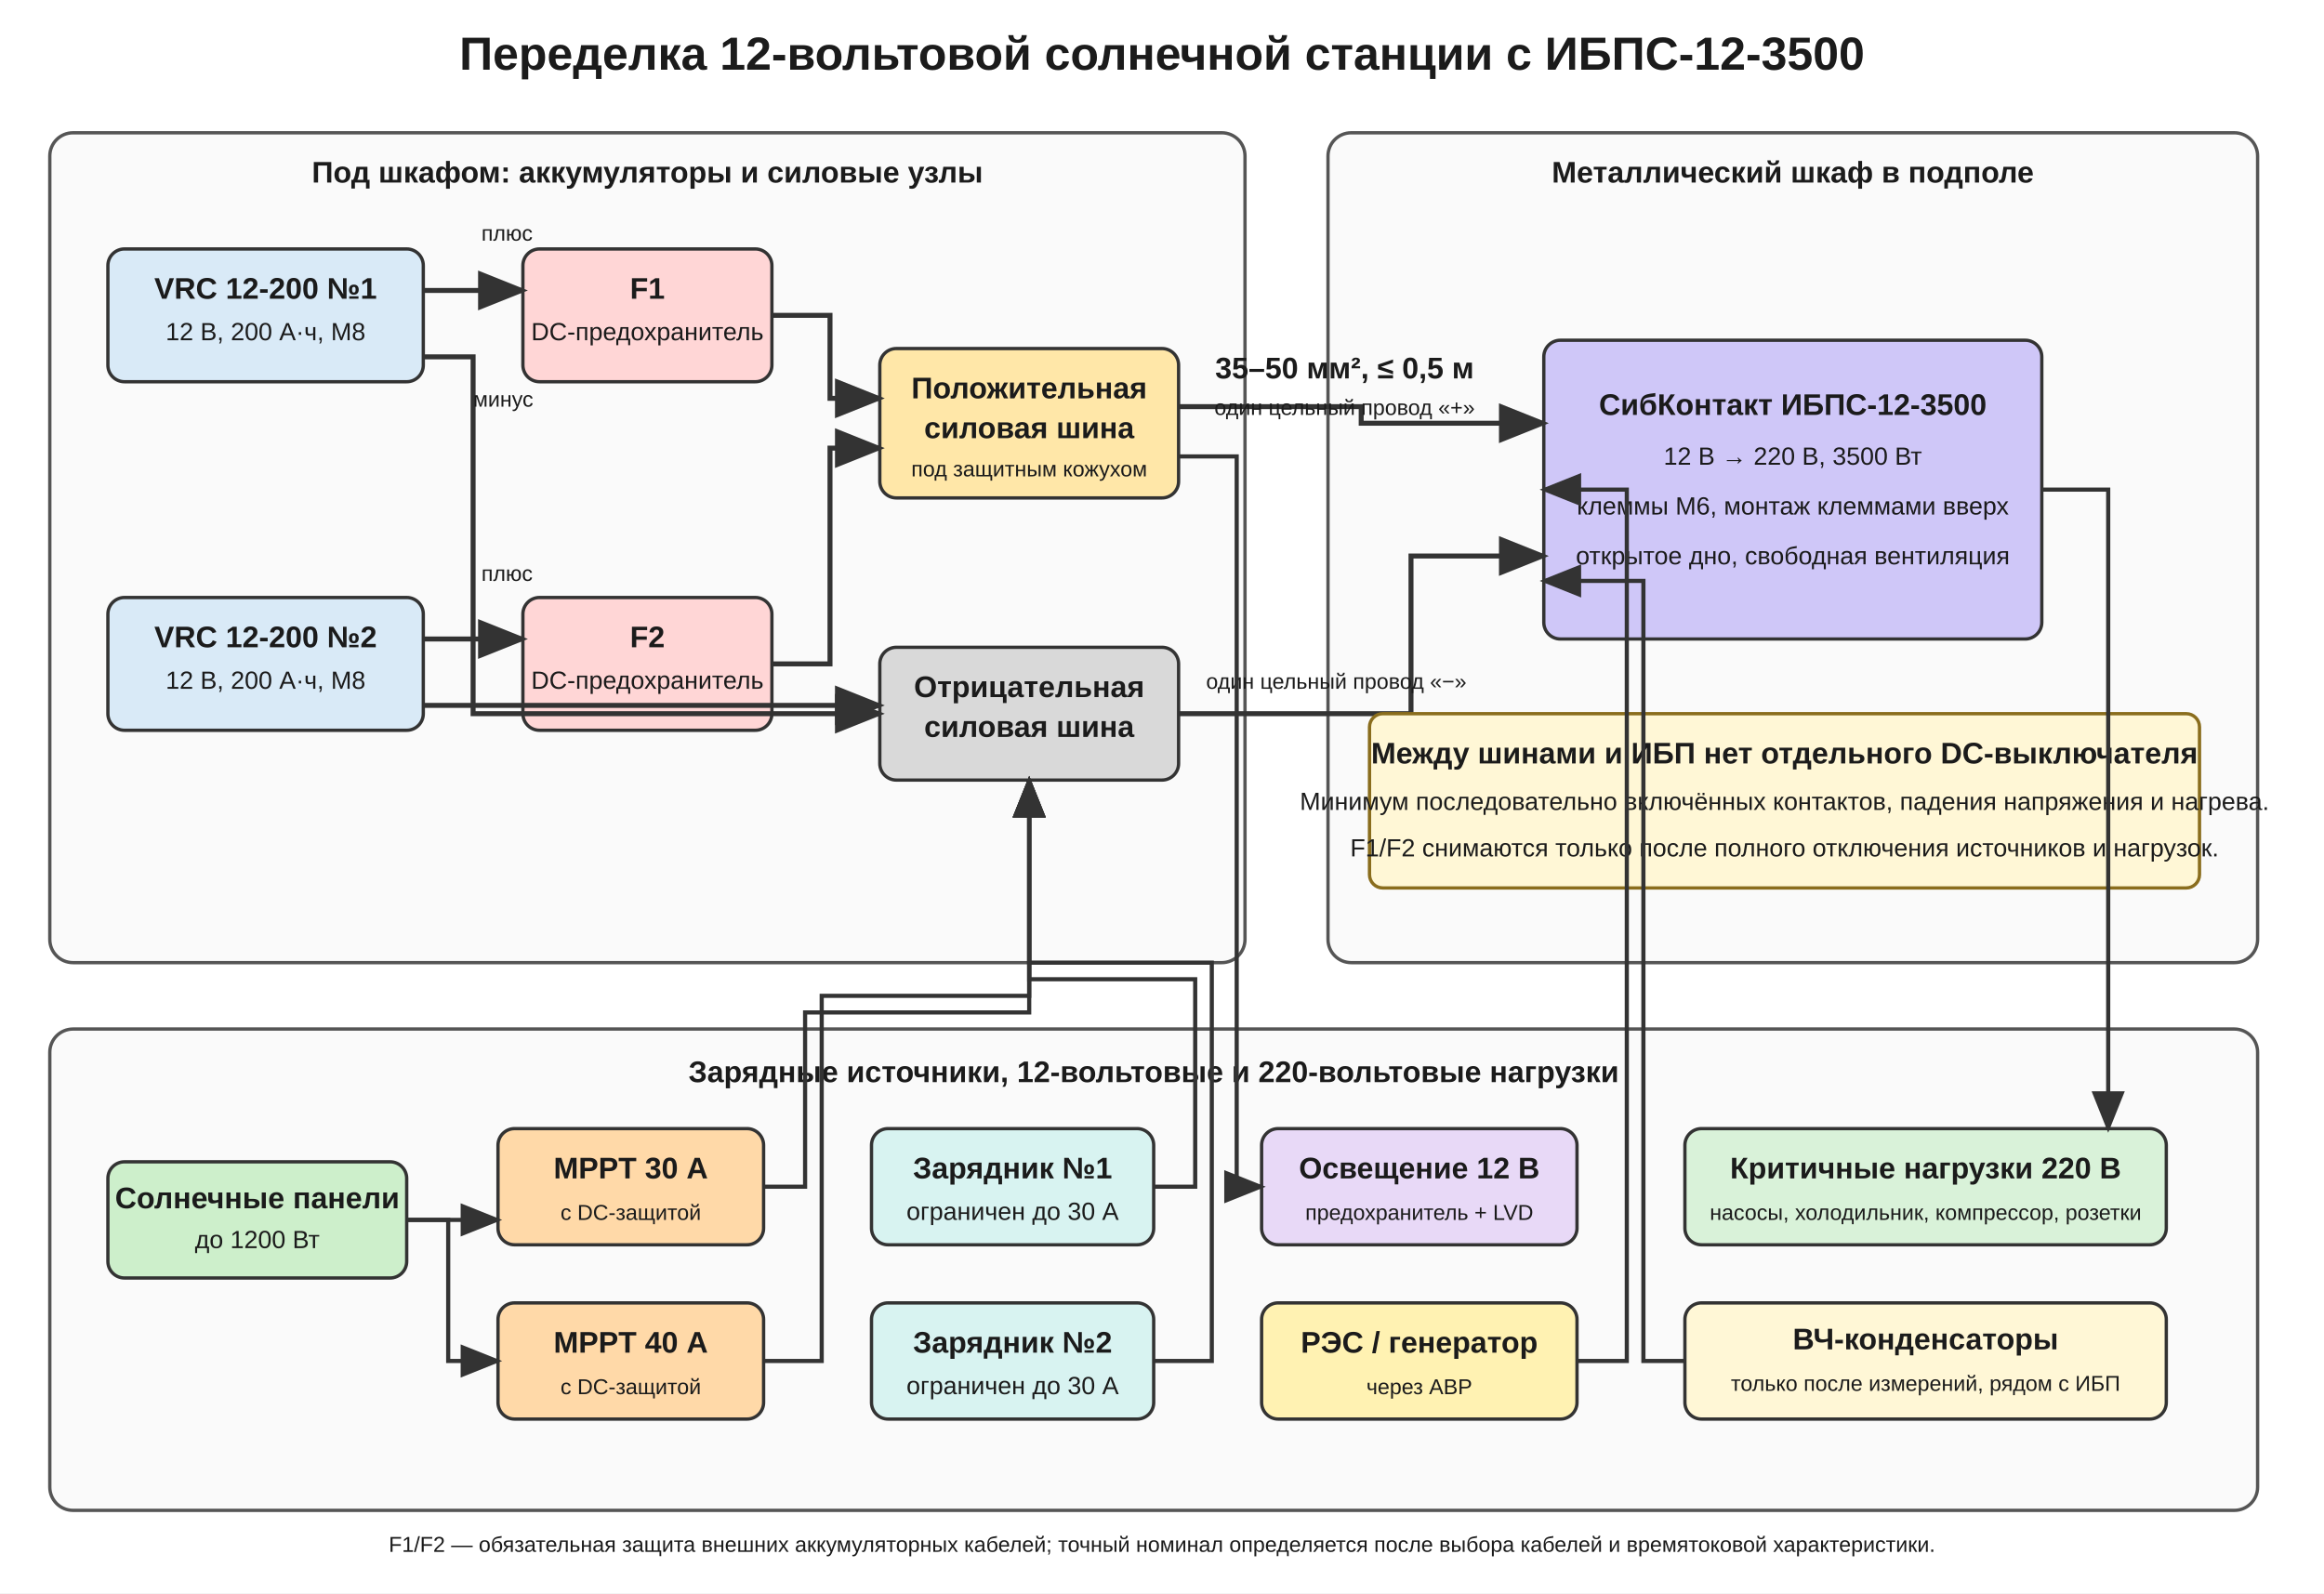
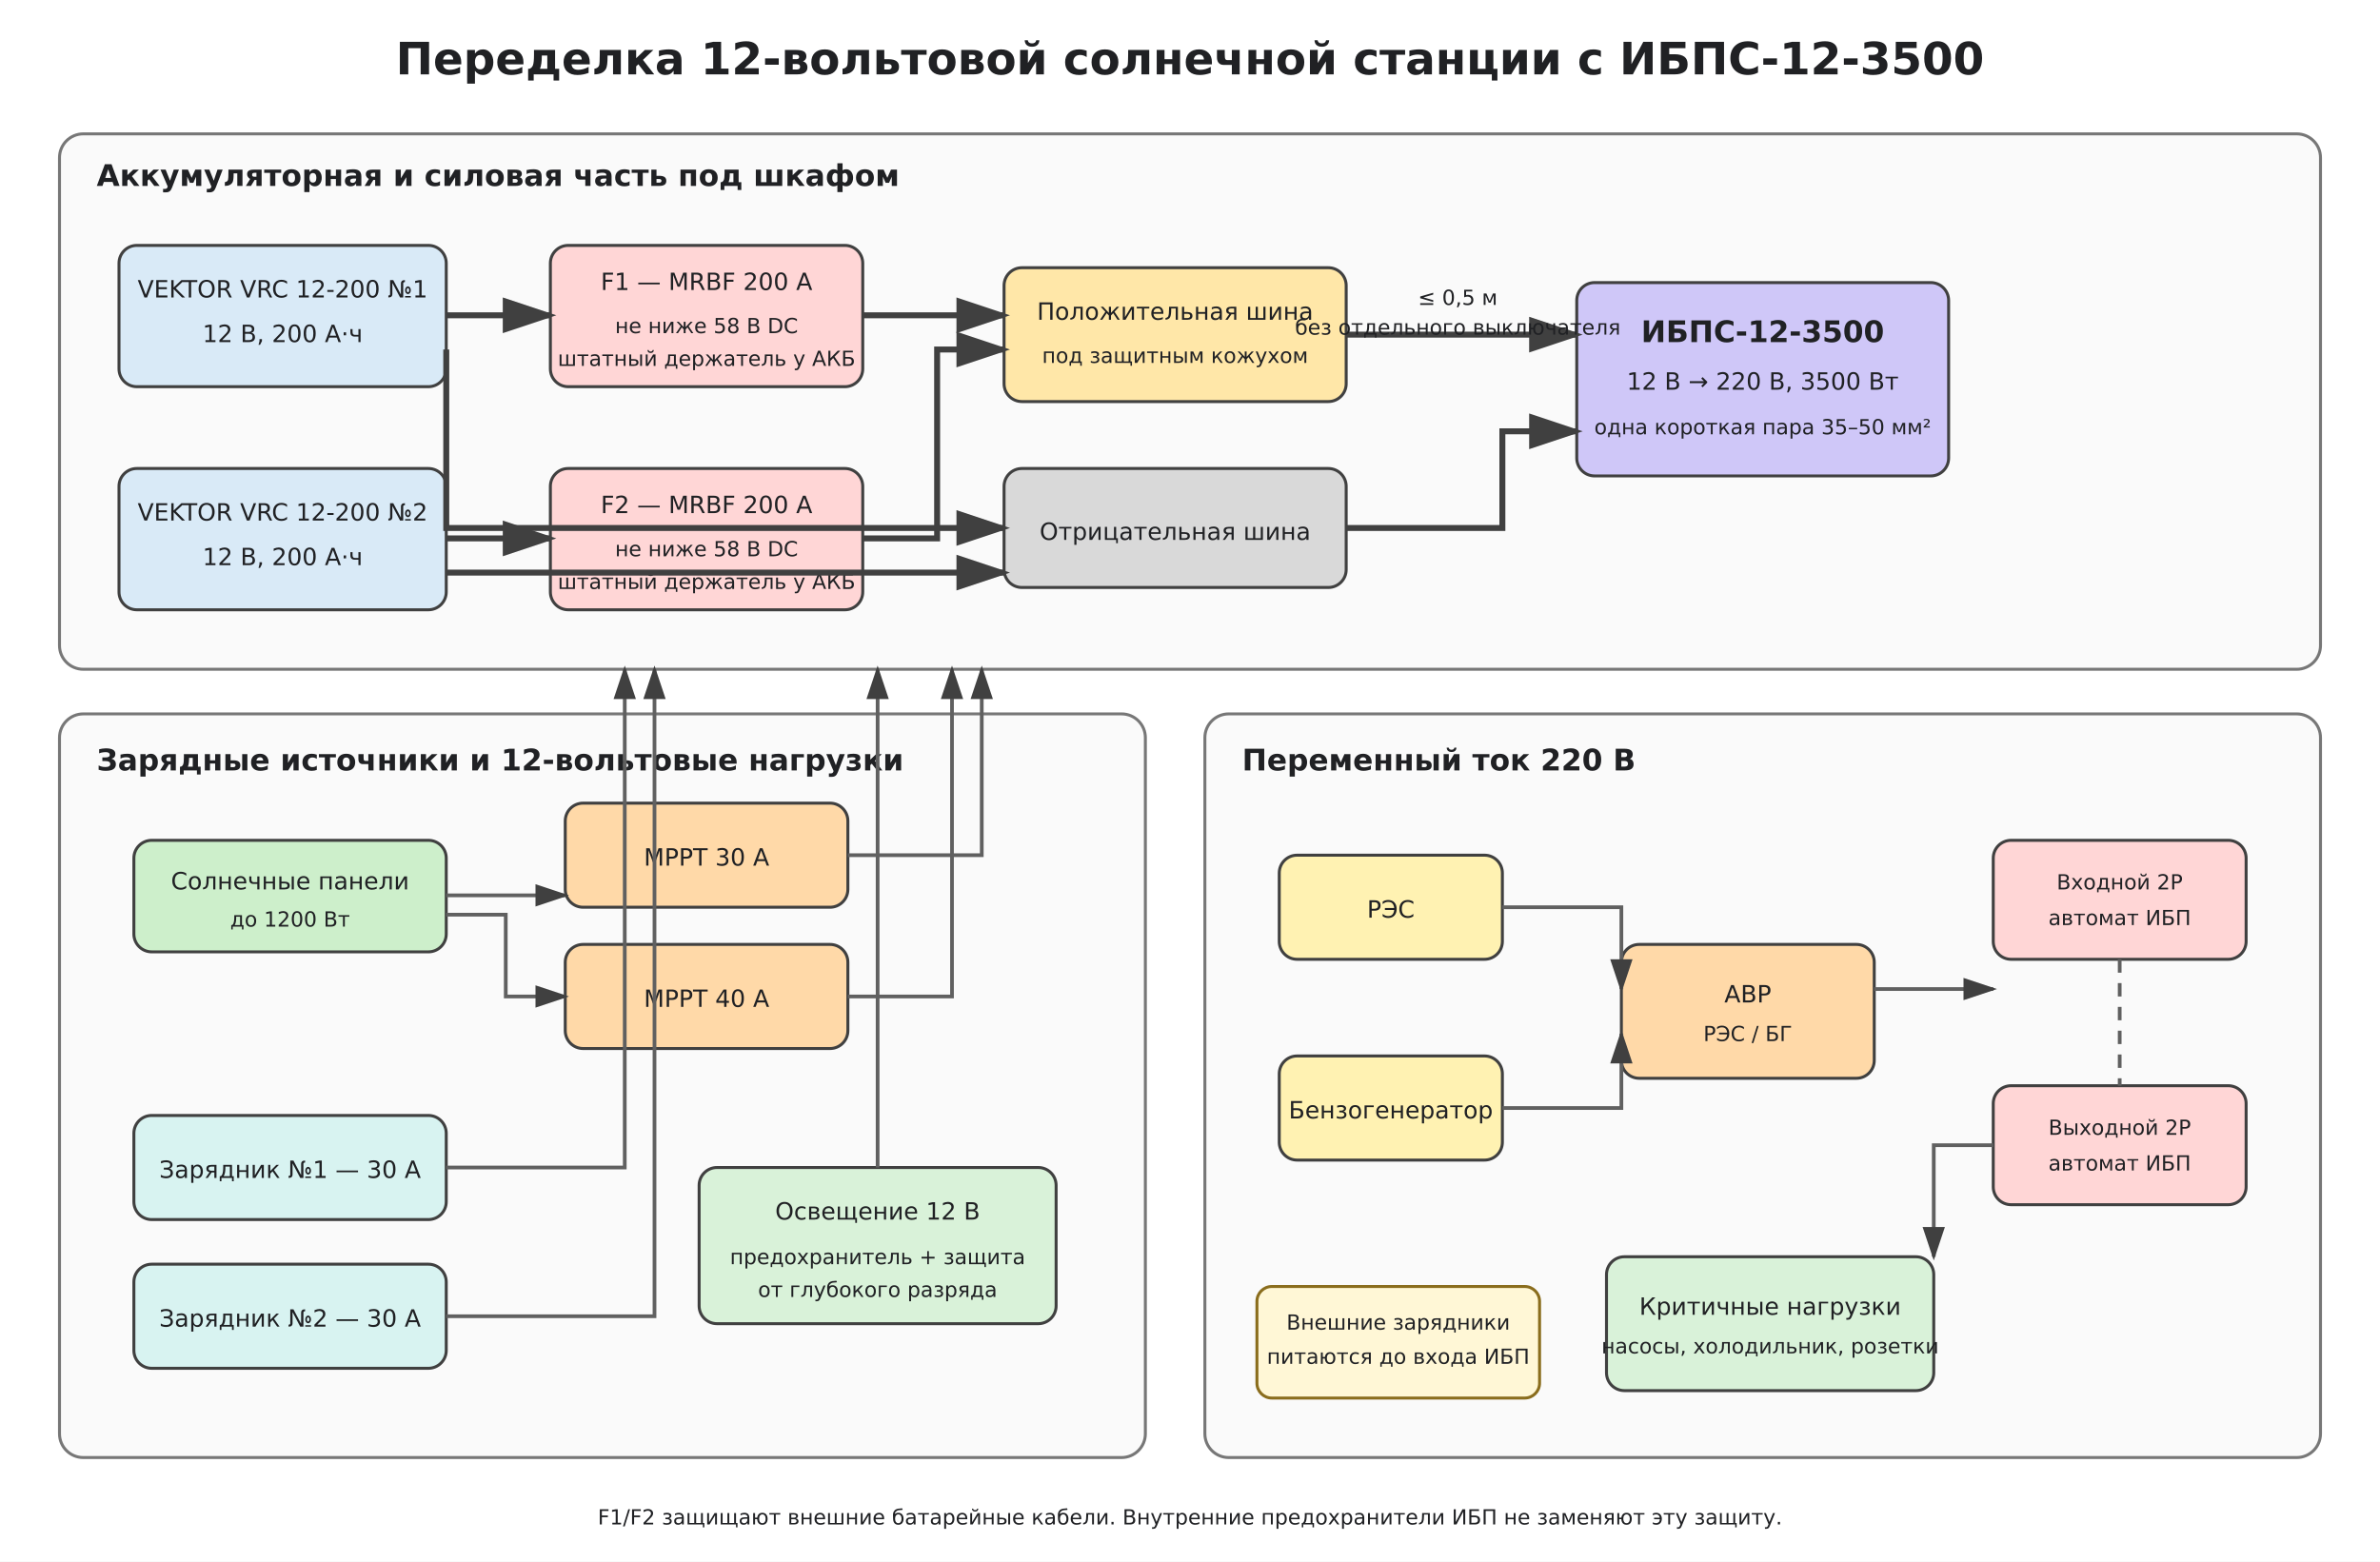
- <svg xmlns="http://www.w3.org/2000/svg" width="1400" height="960" viewBox="0 0 1400 960">
+ <svg xmlns="http://www.w3.org/2000/svg" width="1600" height="1050" viewBox="0 0 1600 1050">
  <defs>
    <style>
-       .title{font:700 28px Arial,sans-serif;fill:#1b1b1b}.head{font:700 18px Arial,sans-serif;fill:#1b1b1b}.txt{font:15px Arial,sans-serif;fill:#1b1b1b}.small{font:13px Arial,sans-serif;fill:#1b1b1b}.box{stroke:#333;stroke-width:2;rx:10;ry:10}.wire{stroke:#333;stroke-width:3;fill:none;marker-end:url(#arrow)}.wire2{stroke:#333;stroke-width:2.5;fill:none;marker-end:url(#arrow)}.note{fill:#fff7d6;stroke:#8a6d1d;stroke-width:2;rx:8;ry:8}
+       .title{font:700 30px DejaVu Sans,sans-serif;fill:#202124}
+       .section{font:700 20px DejaVu Sans,sans-serif;fill:#202124}
+       .text{font:16px DejaVu Sans,sans-serif;fill:#202124}
+       .small{font:14px DejaVu Sans,sans-serif;fill:#202124}
+       .box{stroke:#404040;stroke-width:2;rx:12;ry:12}
+       .wire{fill:none;stroke:#404040;stroke-width:4;marker-end:url(#arrow)}
+       .thin{fill:none;stroke:#606060;stroke-width:2.5;marker-end:url(#arrow)}
+       .dash{fill:none;stroke:#606060;stroke-width:2.5;stroke-dasharray:9 7}
    </style>
-     <marker id="arrow" markerWidth="10" markerHeight="8" refX="9" refY="4" orient="auto" markerUnits="strokeWidth">
-       <path d="M0,0 L10,4 L0,8 z" fill="#333" />
+     <marker id="arrow" markerWidth="10" markerHeight="10" refX="8" refY="3" orient="auto" markerUnits="strokeWidth">
+       <path d="M0,0 L0,6 L9,3 z" fill="#404040" />
    </marker>
  </defs>
-   <rect width="1400" height="960" fill="#fff" />
-   <text x="700" y="42" text-anchor="middle" class="title">Переделка 12-вольтовой солнечной станции с ИБПС-12-3500</text>
-   <rect x="30" y="80" width="720" height="500" fill="#fafafa" stroke="#555" stroke-width="2" rx="14" />
-   <text x="390" y="110" text-anchor="middle" class="head">Под шкафом: аккумуляторы и силовые узлы</text>
-   <rect x="65" y="150" width="190" height="80" class="box" fill="#d9eaf7" />
-   <text x="160" y="180" text-anchor="middle" class="head">VRC 12-200 №1</text>
-   <text x="160" y="205" text-anchor="middle" class="txt">12 В, 200 А·ч, М8</text>
-   <rect x="65" y="360" width="190" height="80" class="box" fill="#d9eaf7" />
-   <text x="160" y="390" text-anchor="middle" class="head">VRC 12-200 №2</text>
-   <text x="160" y="415" text-anchor="middle" class="txt">12 В, 200 А·ч, М8</text>
-   <rect x="315" y="150" width="150" height="80" class="box" fill="#ffd6d6" />
-   <text x="390" y="180" text-anchor="middle" class="head">F1</text>
-   <text x="390" y="205" text-anchor="middle" class="txt">DC-предохранитель</text>
-   <rect x="315" y="360" width="150" height="80" class="box" fill="#ffd6d6" />
-   <text x="390" y="390" text-anchor="middle" class="head">F2</text>
-   <text x="390" y="415" text-anchor="middle" class="txt">DC-предохранитель</text>
-   <rect x="530" y="210" width="180" height="90" class="box" fill="#ffe7a8" />
-   <text x="620" y="240" text-anchor="middle" class="head">Положительная</text>
-   <text x="620" y="264" text-anchor="middle" class="head">силовая шина</text>
-   <text x="620" y="287" text-anchor="middle" class="small">под защитным кожухом</text>
-   <rect x="530" y="390" width="180" height="80" class="box" fill="#d9d9d9" />
-   <text x="620" y="420" text-anchor="middle" class="head">Отрицательная</text>
-   <text x="620" y="444" text-anchor="middle" class="head">силовая шина</text>
-   <path d="M255 175 H315" class="wire" />
-   <path d="M465 190 H500 V240 H530" class="wire" />
-   <path d="M255 385 H315" class="wire" />
-   <path d="M465 400 H500 V270 H530" class="wire" />
-   <path d="M255 215 H285 V430 H530" class="wire" />
-   <path d="M255 425 H530" class="wire" />
-   <text x="290" y="145" class="small">плюс</text>
-   <text x="290" y="350" class="small">плюс</text>
-   <text x="285" y="245" class="small">минус</text>
-   <rect x="800" y="80" width="560" height="500" fill="#fafafa" stroke="#555" stroke-width="2" rx="14" />
-   <text x="1080" y="110" text-anchor="middle" class="head">Металлический шкаф в подполе</text>
-   <rect x="930" y="205" width="300" height="180" class="box" fill="#cfc7f8" />
-   <text x="1080" y="250" text-anchor="middle" class="head">СибКонтакт ИБПС-12-3500</text>
-   <text x="1080" y="280" text-anchor="middle" class="txt">12 В → 220 В, 3500 Вт</text>
-   <text x="1080" y="310" text-anchor="middle" class="txt">клеммы М6, монтаж клеммами вверх</text>
-   <text x="1080" y="340" text-anchor="middle" class="txt">открытое дно, свободная вентиляция</text>
-   <path d="M710 245 H820 V255 H930" class="wire" />
-   <path d="M710 430 H850 V335 H930" class="wire" />
-   <text x="810" y="228" text-anchor="middle" class="head">35–50 мм², ≤ 0,5 м</text>
-   <text x="810" y="250" text-anchor="middle" class="small">один цельный провод «+»</text>
-   <text x="805" y="415" text-anchor="middle" class="small">один цельный провод «−»</text>
-   <rect x="825" y="430" width="500" height="105" class="note" />
-   <text x="1075" y="460" text-anchor="middle" class="head">Между шинами и ИБП нет отдельного DC-выключателя</text>
-   <text x="1075" y="488" text-anchor="middle" class="txt">Минимум последовательно включённых контактов, падения напряжения и нагрева.</text>
-   <text x="1075" y="516" text-anchor="middle" class="txt">F1/F2 снимаются только после полного отключения источников и нагрузок.</text>
-   <rect x="30" y="620" width="1330" height="290" fill="#fafafa" stroke="#555" stroke-width="2" rx="14" />
-   <text x="695" y="652" text-anchor="middle" class="head">Зарядные источники, 12-вольтовые и 220-вольтовые нагрузки</text>
-   <rect x="65" y="700" width="180" height="70" class="box" fill="#cdefcb" />
-   <text x="155" y="728" text-anchor="middle" class="head">Солнечные панели</text>
-   <text x="155" y="752" text-anchor="middle" class="txt">до 1200 Вт</text>
-   <rect x="300" y="680" width="160" height="70" class="box" fill="#ffd9a8" />
-   <text x="380" y="710" text-anchor="middle" class="head">MPPT 30 А</text>
-   <text x="380" y="735" text-anchor="middle" class="small">с DC-защитой</text>
-   <rect x="300" y="785" width="160" height="70" class="box" fill="#ffd9a8" />
-   <text x="380" y="815" text-anchor="middle" class="head">MPPT 40 А</text>
-   <text x="380" y="840" text-anchor="middle" class="small">с DC-защитой</text>
-   <rect x="525" y="680" width="170" height="70" class="box" fill="#d8f3f1" />
-   <text x="610" y="710" text-anchor="middle" class="head">Зарядник №1</text>
-   <text x="610" y="735" text-anchor="middle" class="txt">ограничен до 30 А</text>
-   <rect x="525" y="785" width="170" height="70" class="box" fill="#d8f3f1" />
-   <text x="610" y="815" text-anchor="middle" class="head">Зарядник №2</text>
-   <text x="610" y="840" text-anchor="middle" class="txt">ограничен до 30 А</text>
-   <rect x="760" y="680" width="190" height="70" class="box" fill="#e8d9f7" />
-   <text x="855" y="710" text-anchor="middle" class="head">Освещение 12 В</text>
-   <text x="855" y="735" text-anchor="middle" class="small">предохранитель + LVD</text>
-   <rect x="760" y="785" width="190" height="70" class="box" fill="#fff2b2" />
-   <text x="855" y="815" text-anchor="middle" class="head">РЭС / генератор</text>
-   <text x="855" y="840" text-anchor="middle" class="small">через АВР</text>
-   <rect x="1015" y="680" width="290" height="70" class="box" fill="#d9f2d9" />
-   <text x="1160" y="710" text-anchor="middle" class="head">Критичные нагрузки 220 В</text>
-   <text x="1160" y="735" text-anchor="middle" class="small">насосы, холодильник, компрессор, розетки</text>
-   <rect x="1015" y="785" width="290" height="70" class="box" fill="#fff7d6" />
-   <text x="1160" y="813" text-anchor="middle" class="head">ВЧ-конденсаторы</text>
-   <text x="1160" y="838" text-anchor="middle" class="small">только после измерений, рядом с ИБП</text>
-   <path d="M245 735 H300" class="wire2" />
-   <path d="M245 735 H270 V820 H300" class="wire2" />
-   <path d="M460 715 H485 V610 H620 V470" class="wire2" />
-   <path d="M460 820 H495 V600 H620 V470" class="wire2" />
-   <path d="M695 715 H720 V590 H620 V470" class="wire2" />
-   <path d="M695 820 H730 V580 H620 V470" class="wire2" />
-   <path d="M710 275 H745 V715 H760" class="wire2" />
-   <path d="M950 820 H980 V295 H930" class="wire2" />
-   <path d="M1230 295 H1270 V680" class="wire2" />
-   <path d="M1015 820 H990 V350 H930" class="wire2" />
-   <text x="700" y="935" text-anchor="middle" class="small">F1/F2 — обязательная защита внешних аккумуляторных кабелей; точный номинал определяется после выбора кабелей и времятоковой характеристики.</text>
+   <rect width="1600" height="1050" fill="#fff" />
+   <text x="800" y="50" text-anchor="middle" class="title">Переделка 12-вольтовой солнечной станции с ИБПС-12-3500</text>
+   <rect x="40" y="90" width="1520" height="360" fill="#fafafa" stroke="#777" stroke-width="2" rx="16" />
+   <text x="65" y="125" class="section">Аккумуляторная и силовая часть под шкафом</text>
+   <rect class="box" x="80" y="165" width="220" height="95" fill="#d9eaf7" />
+   <text x="190" y="200" text-anchor="middle" class="text">VEKTOR VRC 12-200 №1</text>
+   <text x="190" y="230" text-anchor="middle" class="text">12 В, 200 А·ч</text>
+   <rect class="box" x="80" y="315" width="220" height="95" fill="#d9eaf7" />
+   <text x="190" y="350" text-anchor="middle" class="text">VEKTOR VRC 12-200 №2</text>
+   <text x="190" y="380" text-anchor="middle" class="text">12 В, 200 А·ч</text>
+   <rect class="box" x="370" y="165" width="210" height="95" fill="#ffd6d6" />
+   <text x="475" y="195" text-anchor="middle" class="text">F1 — MRBF 200 А</text>
+   <text x="475" y="224" text-anchor="middle" class="small">не ниже 58 В DC</text>
+   <text x="475" y="246" text-anchor="middle" class="small">штатный держатель у АКБ</text>
+   <rect class="box" x="370" y="315" width="210" height="95" fill="#ffd6d6" />
+   <text x="475" y="345" text-anchor="middle" class="text">F2 — MRBF 200 А</text>
+   <text x="475" y="374" text-anchor="middle" class="small">не ниже 58 В DC</text>
+   <text x="475" y="396" text-anchor="middle" class="small">штатный держатель у АКБ</text>
+   <rect class="box" x="675" y="180" width="230" height="90" fill="#ffe7a8" />
+   <text x="790" y="215" text-anchor="middle" class="text">Положительная шина</text>
+   <text x="790" y="244" text-anchor="middle" class="small">под защитным кожухом</text>
+   <rect class="box" x="675" y="315" width="230" height="80" fill="#d9d9d9" />
+   <text x="790" y="363" text-anchor="middle" class="text">Отрицательная шина</text>
+   <rect class="box" x="1060" y="190" width="250" height="130" fill="#cfc7f8" />
+   <text x="1185" y="230" text-anchor="middle" class="section">ИБПС-12-3500</text>
+   <text x="1185" y="262" text-anchor="middle" class="text">12 В → 220 В, 3500 Вт</text>
+   <text x="1185" y="292" text-anchor="middle" class="small">одна короткая пара 35–50 мм²</text>
+   <path class="wire" d="M300 212 H370" />
+   <path class="wire" d="M580 212 H675" />
+   <path class="wire" d="M300 362 H370" />
+   <path class="wire" d="M580 362 H630 V235 H675" />
+   <path class="wire" d="M300 235 V355 H675" />
+   <path class="wire" d="M300 385 H675" />
+   <path class="wire" d="M905 225 H1060" />
+   <path class="wire" d="M905 355 H1010 V290 H1060" />
+   <text x="980" y="205" text-anchor="middle" class="small">≤ 0,5 м</text>
+   <text x="980" y="225" text-anchor="middle" class="small">без отдельного выключателя</text>
+   <rect x="40" y="480" width="730" height="500" fill="#fafafa" stroke="#777" stroke-width="2" rx="16" />
+   <text x="65" y="518" class="section">Зарядные источники и 12-вольтовые нагрузки</text>
+   <rect class="box" x="90" y="565" width="210" height="75" fill="#cdefcb" />
+   <text x="195" y="598" text-anchor="middle" class="text">Солнечные панели</text>
+   <text x="195" y="623" text-anchor="middle" class="small">до 1200 Вт</text>
+   <rect class="box" x="380" y="540" width="190" height="70" fill="#ffd9a8" />
+   <text x="475" y="582" text-anchor="middle" class="text">MPPT 30 А</text>
+   <rect class="box" x="380" y="635" width="190" height="70" fill="#ffd9a8" />
+   <text x="475" y="677" text-anchor="middle" class="text">MPPT 40 А</text>
+   <rect class="box" x="90" y="750" width="210" height="70" fill="#d8f3f1" />
+   <text x="195" y="792" text-anchor="middle" class="text">Зарядник №1 — 30 А</text>
+   <rect class="box" x="90" y="850" width="210" height="70" fill="#d8f3f1" />
+   <text x="195" y="892" text-anchor="middle" class="text">Зарядник №2 — 30 А</text>
+   <rect class="box" x="470" y="785" width="240" height="105" fill="#d9f2d9" />
+   <text x="590" y="820" text-anchor="middle" class="text">Освещение 12 В</text>
+   <text x="590" y="850" text-anchor="middle" class="small">предохранитель + защита</text>
+   <text x="590" y="872" text-anchor="middle" class="small">от глубокого разряда</text>
+   <path class="thin" d="M300 602 H380" />
+   <path class="thin" d="M300 615 H340 V670 H380" />
+   <path class="thin" d="M570 575 H660 V450" />
+   <path class="thin" d="M570 670 H640 V450" />
+   <path class="thin" d="M300 785 H420 V450" />
+   <path class="thin" d="M300 885 H440 V450" />
+   <path class="thin" d="M590 785 V450" />
+   <rect x="810" y="480" width="750" height="500" fill="#fafafa" stroke="#777" stroke-width="2" rx="16" />
+   <text x="835" y="518" class="section">Переменный ток 220 В</text>
+   <rect class="box" x="860" y="575" width="150" height="70" fill="#fff2b2" />
+   <text x="935" y="617" text-anchor="middle" class="text">РЭС</text>
+   <rect class="box" x="860" y="710" width="150" height="70" fill="#fff2b2" />
+   <text x="935" y="752" text-anchor="middle" class="text">Бензогенератор</text>
+   <rect class="box" x="1090" y="635" width="170" height="90" fill="#ffd9a8" />
+   <text x="1175" y="674" text-anchor="middle" class="text">АВР</text>
+   <text x="1175" y="700" text-anchor="middle" class="small">РЭС / БГ</text>
+   <rect class="box" x="1340" y="565" width="170" height="80" fill="#ffd6d6" />
+   <text x="1425" y="598" text-anchor="middle" class="small">Входной 2P</text>
+   <text x="1425" y="622" text-anchor="middle" class="small">автомат ИБП</text>
+   <rect class="box" x="1340" y="730" width="170" height="80" fill="#ffd6d6" />
+   <text x="1425" y="763" text-anchor="middle" class="small">Выходной 2P</text>
+   <text x="1425" y="787" text-anchor="middle" class="small">автомат ИБП</text>
+   <rect class="box" x="1080" y="845" width="220" height="90" fill="#d9f2d9" />
+   <text x="1190" y="884" text-anchor="middle" class="text">Критичные нагрузки</text>
+   <text x="1190" y="910" text-anchor="middle" class="small">насосы, холодильник, розетки</text>
+   <path class="thin" d="M1010 610 H1090 V665" />
+   <path class="thin" d="M1010 745 H1090 V695" />
+   <path class="thin" d="M1260 665 H1340" />
+   <path class="dash" d="M1425 645 V730" />
+   <path class="thin" d="M1340 770 H1300 V845" />
+   <rect x="845" y="865" width="190" height="75" fill="#fff7d6" stroke="#8a6d1d" stroke-width="2" rx="10" />
+   <text x="940" y="894" text-anchor="middle" class="small">Внешние зарядники</text>
+   <text x="940" y="917" text-anchor="middle" class="small">питаются до входа ИБП</text>
+   <text x="800" y="1025" text-anchor="middle" class="small">F1/F2 защищают внешние батарейные кабели. Внутренние предохранители ИБП не заменяют эту защиту.</text>
</svg>
